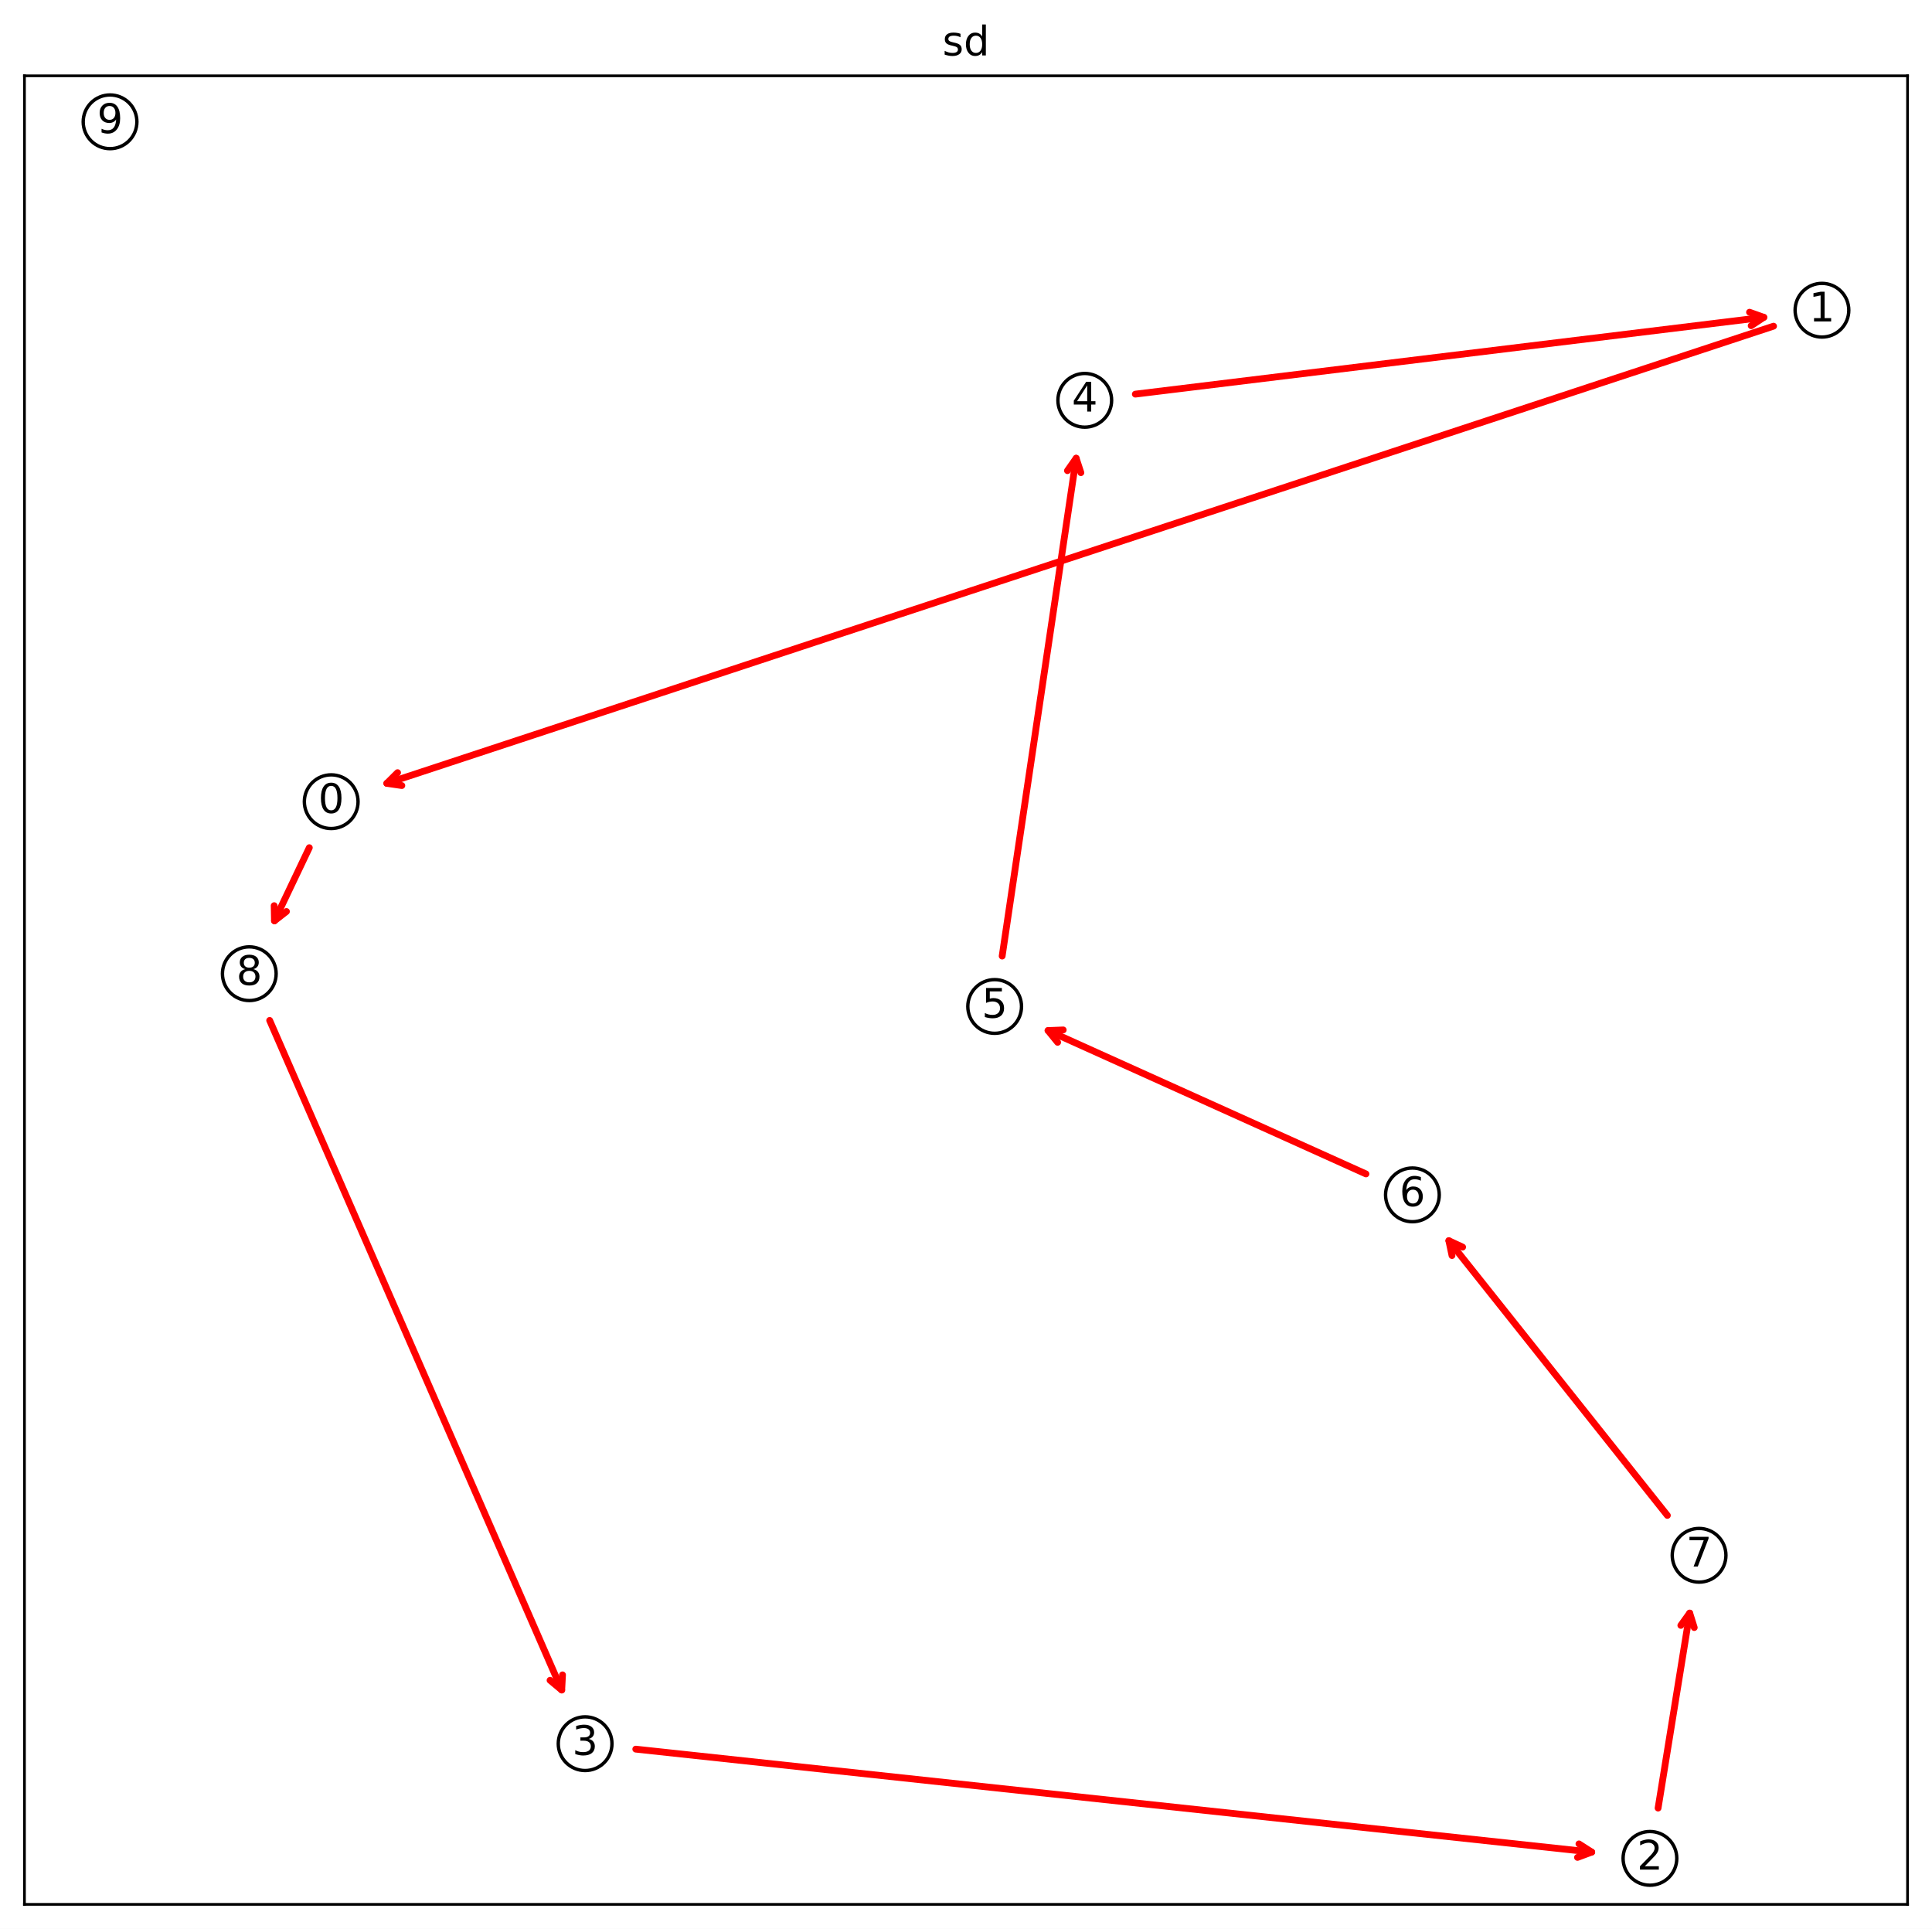
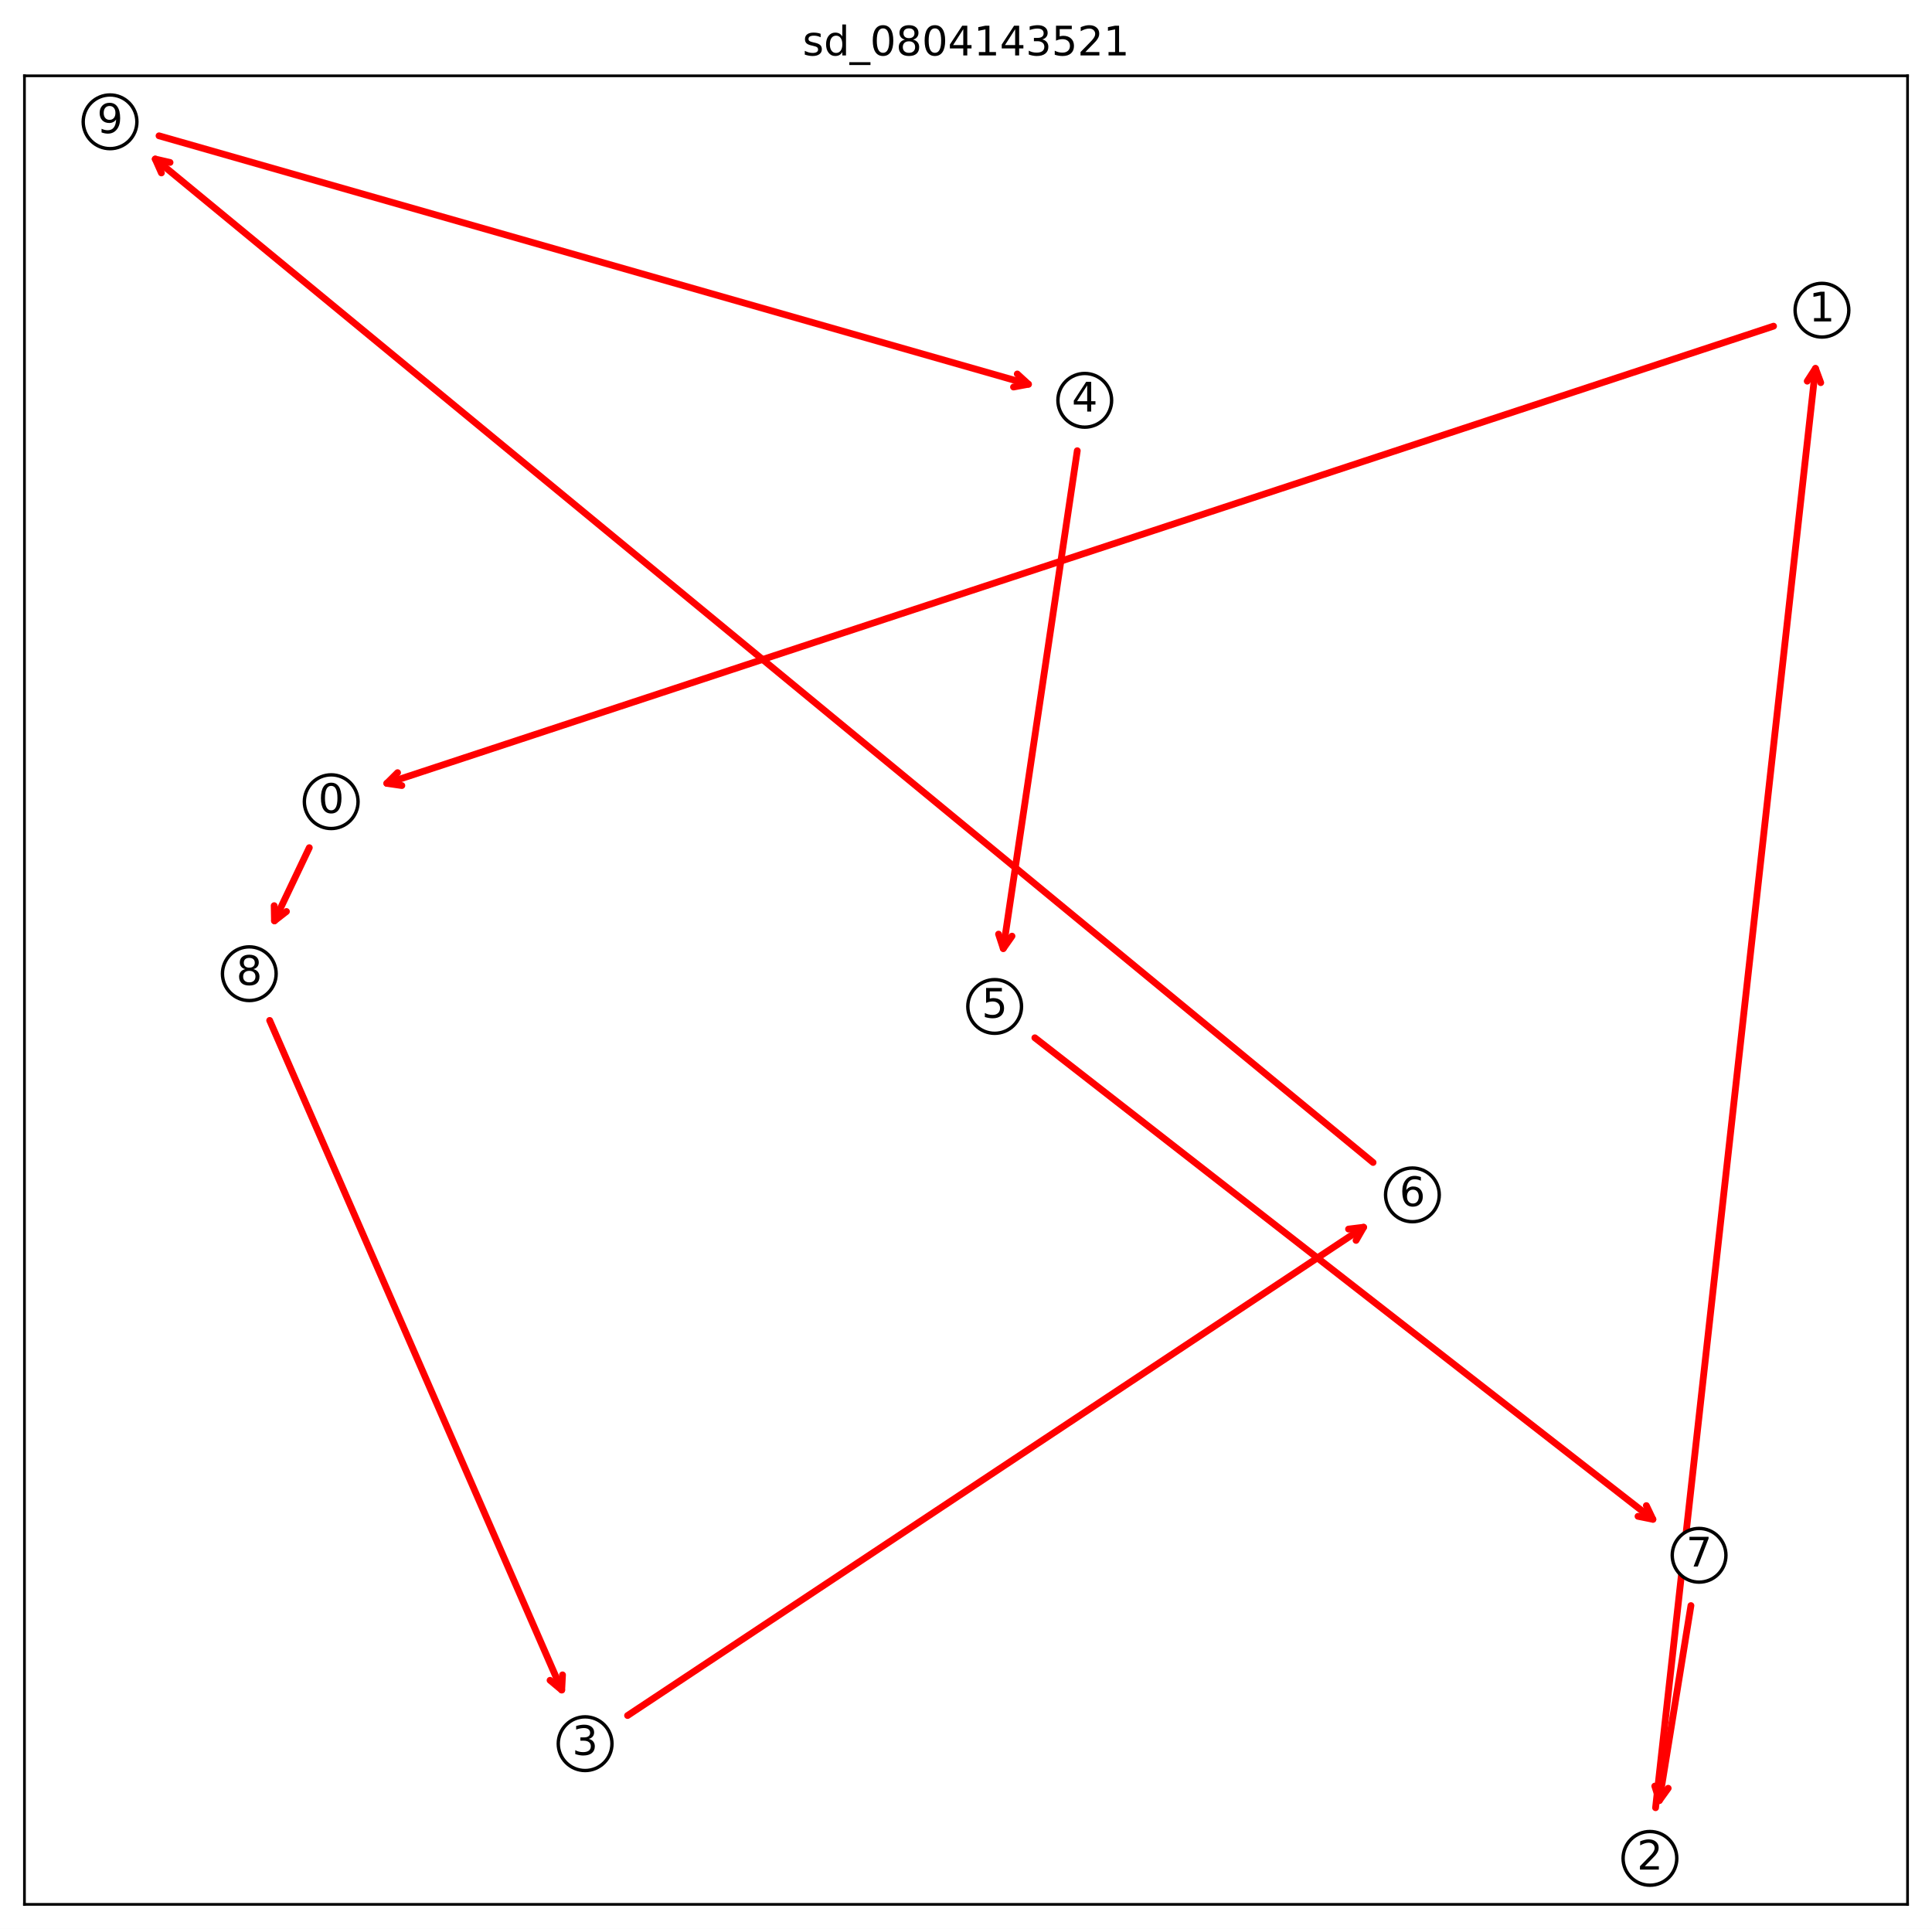
<svg xmlns="http://www.w3.org/2000/svg" xmlns:xlink="http://www.w3.org/1999/xlink" width="568.8pt" height="567.838pt" viewBox="0 0 568.8 567.838" version="1.1">
  <defs>
    <style type="text/css">*{stroke-linejoin: round; stroke-linecap: butt}</style>
  </defs>
  <g id="figure_1">
    <g id="patch_1">
      <path d="M 0 567.838  L 568.8 567.838  L 568.8 0  L 0 0  z " style="fill: #ffffff" />
    </g>
    <g id="axes_1">
      <g id="patch_2">
        <path d="M 7.2 560.638  L 561.6 560.638  L 561.6 22.318  L 7.2 22.318  z " style="fill: #ffffff" />
      </g>
      <g id="matplotlib.axis_1" />
      <g id="matplotlib.axis_2" />
      <g id="patch_3">
        <path d="M 91.062 249.555  Q 85.453 261.333 80.806 271.093  " style="fill: none; stroke: #ff0000; stroke-width: 2; stroke-linecap: round" />
        <path d="M 84.331 268.341  L 80.806 271.093  L 80.72 266.622  " style="fill: none; stroke: #ff0000; stroke-width: 2; stroke-linecap: round" />
      </g>
      <g id="patch_4">
        <path d="M 79.392 300.404  Q 122.831 399.996 165.376 497.538  " style="fill: none; stroke: #ff0000; stroke-width: 2; stroke-linecap: round" />
        <path d="M 165.61 493.072  L 165.376 497.538  L 161.944 494.671  " style="fill: none; stroke: #ff0000; stroke-width: 2; stroke-linecap: round" />
      </g>
      <g id="patch_5">
-         <path d="M 187.176 514.94  Q 329.012 530.215 468.624 545.25  " style="fill: none; stroke: #ff0000; stroke-width: 2; stroke-linecap: round" />
-         <path d="M 464.861 542.833  L 468.624 545.25  L 464.433 546.81  " style="fill: none; stroke: #ff0000; stroke-width: 2; stroke-linecap: round" />
+         <path d="M 184.764 505.044  Q 294.046 432.55 401.464 361.292  " style="fill: none; stroke: #ff0000; stroke-width: 2; stroke-linecap: round" />
+         <path d="M 397.025 361.837  L 401.464 361.292  L 399.236 365.17  " style="fill: none; stroke: #ff0000; stroke-width: 2; stroke-linecap: round" />
      </g>
      <g id="patch_6">
-         <path d="M 488.16 532.291  Q 492.993 502.482 497.469 474.881  " style="fill: none; stroke: #ff0000; stroke-width: 2; stroke-linecap: round" />
-         <path d="M 494.855 478.509  L 497.469 474.881  L 498.803 479.149  " style="fill: none; stroke: #ff0000; stroke-width: 2; stroke-linecap: round" />
+         <path d="M 404.25 342.228  Q 224.114 193.814 45.704 46.822  " style="fill: none; stroke: #ff0000; stroke-width: 2; stroke-linecap: round" />
+         <path d="M 47.519 50.909  L 45.704 46.822  L 50.062 47.822  " style="fill: none; stroke: #ff0000; stroke-width: 2; stroke-linecap: round" />
      </g>
      <g id="patch_7">
-         <path d="M 490.891 446.132  Q 458.028 404.819 426.557 365.256  " style="fill: none; stroke: #ff0000; stroke-width: 2; stroke-linecap: round" />
-         <path d="M 427.482 369.632  L 426.557 365.256  L 430.613 367.142  " style="fill: none; stroke: #ff0000; stroke-width: 2; stroke-linecap: round" />
+         <path d="M 46.819 39.981  Q 175.88 76.855 302.79 113.115  " style="fill: none; stroke: #ff0000; stroke-width: 2; stroke-linecap: round" />
+         <path d="M 299.493 110.093  L 302.79 113.115  L 298.394 113.939  " style="fill: none; stroke: #ff0000; stroke-width: 2; stroke-linecap: round" />
      </g>
      <g id="patch_8">
-         <path d="M 402.153 345.599  Q 354.334 324.033 308.553 303.387  " style="fill: none; stroke: #ff0000; stroke-width: 2; stroke-linecap: round" />
-         <path d="M 311.377 306.855  L 308.553 303.387  L 313.021 303.208  " style="fill: none; stroke: #ff0000; stroke-width: 2; stroke-linecap: round" />
+         <path d="M 317.161 132.689  Q 306.103 207.076 295.374 279.252  " style="fill: none; stroke: #ff0000; stroke-width: 2; stroke-linecap: round" />
+         <path d="M 297.941 275.59  L 295.374 279.252  L 293.984 275.002  " style="fill: none; stroke: #ff0000; stroke-width: 2; stroke-linecap: round" />
      </g>
      <g id="patch_9">
-         <path d="M 295.046 281.464  Q 306.103 207.076 316.832 134.9  " style="fill: none; stroke: #ff0000; stroke-width: 2; stroke-linecap: round" />
-         <path d="M 314.266 138.562  L 316.832 134.9  L 318.222 139.151  " style="fill: none; stroke: #ff0000; stroke-width: 2; stroke-linecap: round" />
+         <path d="M 304.672 305.519  Q 396.534 377.086 486.632 447.279  " style="fill: none; stroke: #ff0000; stroke-width: 2; stroke-linecap: round" />
+         <path d="M 484.706 443.243  L 486.632 447.279  L 482.248 446.398  " style="fill: none; stroke: #ff0000; stroke-width: 2; stroke-linecap: round" />
      </g>
      <g id="patch_10">
-         <path d="M 334.252 116.032  Q 427.882 104.588 519.291 93.416  " style="fill: none; stroke: #ff0000; stroke-width: 2; stroke-linecap: round" />
-         <path d="M 515.078 91.916  L 519.291 93.416  L 515.564 95.887  " style="fill: none; stroke: #ff0000; stroke-width: 2; stroke-linecap: round" />
+         <path d="M 497.827 472.675  Q 492.993 502.484 488.517 530.085  " style="fill: none; stroke: #ff0000; stroke-width: 2; stroke-linecap: round" />
+         <path d="M 491.132 526.457  L 488.517 530.085  L 487.183 525.816  " style="fill: none; stroke: #ff0000; stroke-width: 2; stroke-linecap: round" />
      </g>
      <g id="patch_11">
+         <path d="M 487.415 532.188  Q 511.079 319.212 534.496 108.458  " style="fill: none; stroke: #ff0000; stroke-width: 2; stroke-linecap: round" />
+         <path d="M 532.067 112.213  L 534.496 108.458  L 536.042 112.654  " style="fill: none; stroke: #ff0000; stroke-width: 2; stroke-linecap: round" />
+       </g>
+       <g id="patch_12">
        <path d="M 522.152 96.022  Q 316.954 163.67 113.879 230.618  " style="fill: none; stroke: #ff0000; stroke-width: 2; stroke-linecap: round" />
        <path d="M 118.304 231.265  L 113.879 230.618  L 117.052 227.466  " style="fill: none; stroke: #ff0000; stroke-width: 2; stroke-linecap: round" />
      </g>
-       <g id="patch_12">
+       <g id="patch_13">
        <path d="M 7.2 560.638  L 7.2 22.318  " style="fill: none; stroke: #000000; stroke-width: 0.8; stroke-linejoin: miter; stroke-linecap: square" />
      </g>
-       <g id="patch_13">
+       <g id="patch_14">
        <path d="M 561.6 560.638  L 561.6 22.318  " style="fill: none; stroke: #000000; stroke-width: 0.8; stroke-linejoin: miter; stroke-linecap: square" />
      </g>
-       <g id="patch_14">
+       <g id="patch_15">
        <path d="M 7.2 560.638  L 561.6 560.638  " style="fill: none; stroke: #000000; stroke-width: 0.8; stroke-linejoin: miter; stroke-linecap: square" />
      </g>
-       <g id="patch_15">
+       <g id="patch_16">
        <path d="M 7.2 22.318  L 561.6 22.318  " style="fill: none; stroke: #000000; stroke-width: 0.8; stroke-linejoin: miter; stroke-linecap: square" />
      </g>
      <g id="PathCollection_1">
        <defs>
-           <path id="m304e640a51" d="M 0 7.906  C 2.097 7.906 4.108 7.073 5.59 5.59  C 7.073 4.108 7.906 2.097 7.906 0  C 7.906 -2.097 7.073 -4.108 5.59 -5.59  C 4.108 -7.073 2.097 -7.906 0 -7.906  C -2.097 -7.906 -4.108 -7.073 -5.59 -5.59  C -7.073 -4.108 -7.906 -2.097 -7.906 0  C -7.906 2.097 -7.073 4.108 -5.59 5.59  C -4.108 7.073 -2.097 7.906 0 7.906  z " style="stroke: #000000" />
+           <path id="ma518d8d222" d="M 0 7.906  C 2.097 7.906 4.108 7.073 5.59 5.59  C 7.073 4.108 7.906 2.097 7.906 0  C 7.906 -2.097 7.073 -4.108 5.59 -5.59  C 4.108 -7.073 2.097 -7.906 0 -7.906  C -2.097 -7.906 -4.108 -7.073 -5.59 -5.59  C -7.073 -4.108 -7.906 -2.097 -7.906 0  C -7.906 2.097 -7.073 4.108 -5.59 5.59  C -4.108 7.073 -2.097 7.906 0 7.906  z " style="stroke: #000000" />
        </defs>
-         <g clip-path="url(#p62810bb80d)">
-           <use xlink:href="#m304e640a51" x="97.51" y="236.014" style="fill: #ffffff; stroke: #000000" />
-           <use xlink:href="#m304e640a51" x="536.4" y="91.325" style="fill: #ffffff; stroke: #000000" />
-           <use xlink:href="#m304e640a51" x="485.759" y="547.095" style="fill: #ffffff; stroke: #000000" />
-           <use xlink:href="#m304e640a51" x="172.266" y="513.335" style="fill: #ffffff; stroke: #000000" />
-           <use xlink:href="#m304e640a51" x="319.367" y="117.851" style="fill: #ffffff; stroke: #000000" />
-           <use xlink:href="#m304e640a51" x="292.84" y="296.301" style="fill: #ffffff; stroke: #000000" />
-           <use xlink:href="#m304e640a51" x="415.826" y="351.765" style="fill: #ffffff; stroke: #000000" />
-           <use xlink:href="#m304e640a51" x="500.228" y="457.87" style="fill: #ffffff; stroke: #000000" />
-           <use xlink:href="#m304e640a51" x="73.395" y="286.655" style="fill: #ffffff; stroke: #000000" />
-           <use xlink:href="#m304e640a51" x="32.4" y="35.861" style="fill: #ffffff; stroke: #000000" />
+         <g clip-path="url(#p0d07dbdc8e)">
+           <use xlink:href="#ma518d8d222" x="97.51" y="236.014" style="fill: #ffffff; stroke: #000000" />
+           <use xlink:href="#ma518d8d222" x="536.4" y="91.325" style="fill: #ffffff; stroke: #000000" />
+           <use xlink:href="#ma518d8d222" x="485.759" y="547.095" style="fill: #ffffff; stroke: #000000" />
+           <use xlink:href="#ma518d8d222" x="172.266" y="513.335" style="fill: #ffffff; stroke: #000000" />
+           <use xlink:href="#ma518d8d222" x="319.367" y="117.851" style="fill: #ffffff; stroke: #000000" />
+           <use xlink:href="#ma518d8d222" x="292.84" y="296.301" style="fill: #ffffff; stroke: #000000" />
+           <use xlink:href="#ma518d8d222" x="415.826" y="351.765" style="fill: #ffffff; stroke: #000000" />
+           <use xlink:href="#ma518d8d222" x="500.228" y="457.87" style="fill: #ffffff; stroke: #000000" />
+           <use xlink:href="#ma518d8d222" x="73.395" y="286.655" style="fill: #ffffff; stroke: #000000" />
+           <use xlink:href="#ma518d8d222" x="32.4" y="35.861" style="fill: #ffffff; stroke: #000000" />
        </g>
      </g>
      <g id="text_1">
-         <g transform="translate(277.4653 16.31812) scale(0.12 -0.12)">
+         <g transform="translate(236.2903 16.31812) scale(0.12 -0.12)">
          <defs>
            <path id="DejaVuSans-73" d="M 2834 3397  L 2834 2853  Q 2591 2978 2328 3040  Q 2066 3103 1784 3103  Q 1356 3103 1142 2972  Q 928 2841 928 2578  Q 928 2378 1081 2264  Q 1234 2150 1697 2047  L 1894 2003  Q 2506 1872 2764 1633  Q 3022 1394 3022 966  Q 3022 478 2636 193  Q 2250 -91 1575 -91  Q 1294 -91 989 -36  Q 684 19 347 128  L 347 722  Q 666 556 975 473  Q 1284 391 1588 391  Q 1994 391 2212 530  Q 2431 669 2431 922  Q 2431 1156 2273 1281  Q 2116 1406 1581 1522  L 1381 1569  Q 847 1681 609 1914  Q 372 2147 372 2553  Q 372 3047 722 3315  Q 1072 3584 1716 3584  Q 2034 3584 2315 3537  Q 2597 3491 2834 3397  z " transform="scale(0.015625)" />
            <path id="DejaVuSans-64" d="M 2906 2969  L 2906 4863  L 3481 4863  L 3481 0  L 2906 0  L 2906 525  Q 2725 213 2448 61  Q 2172 -91 1784 -91  Q 1150 -91 751 415  Q 353 922 353 1747  Q 353 2572 751 3078  Q 1150 3584 1784 3584  Q 2172 3584 2448 3432  Q 2725 3281 2906 2969  z M 947 1747  Q 947 1113 1208 752  Q 1469 391 1925 391  Q 2381 391 2643 752  Q 2906 1113 2906 1747  Q 2906 2381 2643 2742  Q 2381 3103 1925 3103  Q 1469 3103 1208 2742  Q 947 2381 947 1747  z " transform="scale(0.015625)" />
+             <path id="DejaVuSans-5f" d="M 3263 -1063  L 3263 -1509  L -63 -1509  L -63 -1063  L 3263 -1063  z " transform="scale(0.015625)" />
+             <path id="DejaVuSans-30" d="M 2034 4250  Q 1547 4250 1301 3770  Q 1056 3291 1056 2328  Q 1056 1369 1301 889  Q 1547 409 2034 409  Q 2525 409 2770 889  Q 3016 1369 3016 2328  Q 3016 3291 2770 3770  Q 2525 4250 2034 4250  z M 2034 4750  Q 2819 4750 3233 4129  Q 3647 3509 3647 2328  Q 3647 1150 3233 529  Q 2819 -91 2034 -91  Q 1250 -91 836 529  Q 422 1150 422 2328  Q 422 3509 836 4129  Q 1250 4750 2034 4750  z " transform="scale(0.015625)" />
+             <path id="DejaVuSans-38" d="M 2034 2216  Q 1584 2216 1326 1975  Q 1069 1734 1069 1313  Q 1069 891 1326 650  Q 1584 409 2034 409  Q 2484 409 2743 651  Q 3003 894 3003 1313  Q 3003 1734 2745 1975  Q 2488 2216 2034 2216  z M 1403 2484  Q 997 2584 770 2862  Q 544 3141 544 3541  Q 544 4100 942 4425  Q 1341 4750 2034 4750  Q 2731 4750 3128 4425  Q 3525 4100 3525 3541  Q 3525 3141 3298 2862  Q 3072 2584 2669 2484  Q 3125 2378 3379 2068  Q 3634 1759 3634 1313  Q 3634 634 3220 271  Q 2806 -91 2034 -91  Q 1263 -91 848 271  Q 434 634 434 1313  Q 434 1759 690 2068  Q 947 2378 1403 2484  z M 1172 3481  Q 1172 3119 1398 2916  Q 1625 2713 2034 2713  Q 2441 2713 2670 2916  Q 2900 3119 2900 3481  Q 2900 3844 2670 4047  Q 2441 4250 2034 4250  Q 1625 4250 1398 4047  Q 1172 3844 1172 3481  z " transform="scale(0.015625)" />
+             <path id="DejaVuSans-34" d="M 2419 4116  L 825 1625  L 2419 1625  L 2419 4116  z M 2253 4666  L 3047 4666  L 3047 1625  L 3713 1625  L 3713 1100  L 3047 1100  L 3047 0  L 2419 0  L 2419 1100  L 313 1100  L 313 1709  L 2253 4666  z " transform="scale(0.015625)" />
+             <path id="DejaVuSans-31" d="M 794 531  L 1825 531  L 1825 4091  L 703 3866  L 703 4441  L 1819 4666  L 2450 4666  L 2450 531  L 3481 531  L 3481 0  L 794 0  L 794 531  z " transform="scale(0.015625)" />
+             <path id="DejaVuSans-33" d="M 2597 2516  Q 3050 2419 3304 2112  Q 3559 1806 3559 1356  Q 3559 666 3084 287  Q 2609 -91 1734 -91  Q 1441 -91 1130 -33  Q 819 25 488 141  L 488 750  Q 750 597 1062 519  Q 1375 441 1716 441  Q 2309 441 2620 675  Q 2931 909 2931 1356  Q 2931 1769 2642 2001  Q 2353 2234 1838 2234  L 1294 2234  L 1294 2753  L 1863 2753  Q 2328 2753 2575 2939  Q 2822 3125 2822 3475  Q 2822 3834 2567 4026  Q 2313 4219 1838 4219  Q 1578 4219 1281 4162  Q 984 4106 628 3988  L 628 4550  Q 988 4650 1302 4700  Q 1616 4750 1894 4750  Q 2613 4750 3031 4423  Q 3450 4097 3450 3541  Q 3450 3153 3228 2886  Q 3006 2619 2597 2516  z " transform="scale(0.015625)" />
+             <path id="DejaVuSans-35" d="M 691 4666  L 3169 4666  L 3169 4134  L 1269 4134  L 1269 2991  Q 1406 3038 1543 3061  Q 1681 3084 1819 3084  Q 2600 3084 3056 2656  Q 3513 2228 3513 1497  Q 3513 744 3044 326  Q 2575 -91 1722 -91  Q 1428 -91 1123 -41  Q 819 9 494 109  L 494 744  Q 775 591 1075 516  Q 1375 441 1709 441  Q 2250 441 2565 725  Q 2881 1009 2881 1497  Q 2881 1984 2565 2268  Q 2250 2553 1709 2553  Q 1456 2553 1204 2497  Q 953 2441 691 2322  L 691 4666  z " transform="scale(0.015625)" />
+             <path id="DejaVuSans-32" d="M 1228 531  L 3431 531  L 3431 0  L 469 0  L 469 531  Q 828 903 1448 1529  Q 2069 2156 2228 2338  Q 2531 2678 2651 2914  Q 2772 3150 2772 3378  Q 2772 3750 2511 3984  Q 2250 4219 1831 4219  Q 1534 4219 1204 4116  Q 875 4013 500 3803  L 500 4441  Q 881 4594 1212 4672  Q 1544 4750 1819 4750  Q 2544 4750 2975 4387  Q 3406 4025 3406 3419  Q 3406 3131 3298 2873  Q 3191 2616 2906 2266  Q 2828 2175 2409 1742  Q 1991 1309 1228 531  z " transform="scale(0.015625)" />
          </defs>
          <use xlink:href="#DejaVuSans-73" />
          <use xlink:href="#DejaVuSans-64" transform="translate(52.09961 0)" />
+           <use xlink:href="#DejaVuSans-5f" transform="translate(115.5762 0)" />
+           <use xlink:href="#DejaVuSans-30" transform="translate(165.5762 0)" />
+           <use xlink:href="#DejaVuSans-38" transform="translate(229.1992 0)" />
+           <use xlink:href="#DejaVuSans-30" transform="translate(292.8223 0)" />
+           <use xlink:href="#DejaVuSans-34" transform="translate(356.4453 0)" />
+           <use xlink:href="#DejaVuSans-31" transform="translate(420.0684 0)" />
+           <use xlink:href="#DejaVuSans-34" transform="translate(483.6914 0)" />
+           <use xlink:href="#DejaVuSans-33" transform="translate(547.3145 0)" />
+           <use xlink:href="#DejaVuSans-35" transform="translate(610.9375 0)" />
+           <use xlink:href="#DejaVuSans-32" transform="translate(674.5605 0)" />
+           <use xlink:href="#DejaVuSans-31" transform="translate(738.1836 0)" />
        </g>
      </g>
      <g id="text_2">
        <g transform="translate(93.69255 239.3253) scale(0.12 -0.12)">
-           <defs>
-             <path id="DejaVuSans-30" d="M 2034 4250  Q 1547 4250 1301 3770  Q 1056 3291 1056 2328  Q 1056 1369 1301 889  Q 1547 409 2034 409  Q 2525 409 2770 889  Q 3016 1369 3016 2328  Q 3016 3291 2770 3770  Q 2525 4250 2034 4250  z M 2034 4750  Q 2819 4750 3233 4129  Q 3647 3509 3647 2328  Q 3647 1150 3233 529  Q 2819 -91 2034 -91  Q 1250 -91 836 529  Q 422 1150 422 2328  Q 422 3509 836 4129  Q 1250 4750 2034 4750  z " transform="scale(0.015625)" />
-           </defs>
          <use xlink:href="#DejaVuSans-30" />
        </g>
      </g>
      <g id="text_3">
        <g transform="translate(532.5825 94.63626) scale(0.12 -0.12)">
-           <defs>
-             <path id="DejaVuSans-31" d="M 794 531  L 1825 531  L 1825 4091  L 703 3866  L 703 4441  L 1819 4666  L 2450 4666  L 2450 531  L 3481 531  L 3481 0  L 794 0  L 794 531  z " transform="scale(0.015625)" />
-           </defs>
          <use xlink:href="#DejaVuSans-31" />
        </g>
      </g>
      <g id="text_4">
        <g transform="translate(481.9414 550.4066) scale(0.12 -0.12)">
-           <defs>
-             <path id="DejaVuSans-32" d="M 1228 531  L 3431 531  L 3431 0  L 469 0  L 469 531  Q 828 903 1448 1529  Q 2069 2156 2228 2338  Q 2531 2678 2651 2914  Q 2772 3150 2772 3378  Q 2772 3750 2511 3984  Q 2250 4219 1831 4219  Q 1534 4219 1204 4116  Q 875 4013 500 3803  L 500 4441  Q 881 4594 1212 4672  Q 1544 4750 1819 4750  Q 2544 4750 2975 4387  Q 3406 4025 3406 3419  Q 3406 3131 3298 2873  Q 3191 2616 2906 2266  Q 2828 2175 2409 1742  Q 1991 1309 1228 531  z " transform="scale(0.015625)" />
-           </defs>
          <use xlink:href="#DejaVuSans-32" />
        </g>
      </g>
      <g id="text_5">
        <g transform="translate(168.4485 516.6458) scale(0.12 -0.12)">
-           <defs>
-             <path id="DejaVuSans-33" d="M 2597 2516  Q 3050 2419 3304 2112  Q 3559 1806 3559 1356  Q 3559 666 3084 287  Q 2609 -91 1734 -91  Q 1441 -91 1130 -33  Q 819 25 488 141  L 488 750  Q 750 597 1062 519  Q 1375 441 1716 441  Q 2309 441 2620 675  Q 2931 909 2931 1356  Q 2931 1769 2642 2001  Q 2353 2234 1838 2234  L 1294 2234  L 1294 2753  L 1863 2753  Q 2328 2753 2575 2939  Q 2822 3125 2822 3475  Q 2822 3834 2567 4026  Q 2313 4219 1838 4219  Q 1578 4219 1281 4162  Q 984 4106 628 3988  L 628 4550  Q 988 4650 1302 4700  Q 1616 4750 1894 4750  Q 2613 4750 3031 4423  Q 3450 4097 3450 3541  Q 3450 3153 3228 2886  Q 3006 2619 2597 2516  z " transform="scale(0.015625)" />
-           </defs>
          <use xlink:href="#DejaVuSans-33" />
        </g>
      </g>
      <g id="text_6">
        <g transform="translate(315.549 121.1626) scale(0.12 -0.12)">
-           <defs>
-             <path id="DejaVuSans-34" d="M 2419 4116  L 825 1625  L 2419 1625  L 2419 4116  z M 2253 4666  L 3047 4666  L 3047 1625  L 3713 1625  L 3713 1100  L 3047 1100  L 3047 0  L 2419 0  L 2419 1100  L 313 1100  L 313 1709  L 2253 4666  z " transform="scale(0.015625)" />
-           </defs>
          <use xlink:href="#DejaVuSans-34" />
        </g>
      </g>
      <g id="text_7">
        <g transform="translate(289.0227 299.6123) scale(0.12 -0.12)">
-           <defs>
-             <path id="DejaVuSans-35" d="M 691 4666  L 3169 4666  L 3169 4134  L 1269 4134  L 1269 2991  Q 1406 3038 1543 3061  Q 1681 3084 1819 3084  Q 2600 3084 3056 2656  Q 3513 2228 3513 1497  Q 3513 744 3044 326  Q 2575 -91 1722 -91  Q 1428 -91 1123 -41  Q 819 9 494 109  L 494 744  Q 775 591 1075 516  Q 1375 441 1709 441  Q 2250 441 2565 725  Q 2881 1009 2881 1497  Q 2881 1984 2565 2268  Q 2250 2553 1709 2553  Q 1456 2553 1204 2497  Q 953 2441 691 2322  L 691 4666  z " transform="scale(0.015625)" />
-           </defs>
          <use xlink:href="#DejaVuSans-35" />
        </g>
      </g>
      <g id="text_8">
        <g transform="translate(412.0083 355.0765) scale(0.12 -0.12)">
          <defs>
            <path id="DejaVuSans-36" d="M 2113 2584  Q 1688 2584 1439 2293  Q 1191 2003 1191 1497  Q 1191 994 1439 701  Q 1688 409 2113 409  Q 2538 409 2786 701  Q 3034 994 3034 1497  Q 3034 2003 2786 2293  Q 2538 2584 2113 2584  z M 3366 4563  L 3366 3988  Q 3128 4100 2886 4159  Q 2644 4219 2406 4219  Q 1781 4219 1451 3797  Q 1122 3375 1075 2522  Q 1259 2794 1537 2939  Q 1816 3084 2150 3084  Q 2853 3084 3261 2657  Q 3669 2231 3669 1497  Q 3669 778 3244 343  Q 2819 -91 2113 -91  Q 1303 -91 875 529  Q 447 1150 447 2328  Q 447 3434 972 4092  Q 1497 4750 2381 4750  Q 2619 4750 2861 4703  Q 3103 4656 3366 4563  z " transform="scale(0.015625)" />
          </defs>
          <use xlink:href="#DejaVuSans-36" />
        </g>
      </g>
      <g id="text_9">
        <g transform="translate(496.4103 461.1817) scale(0.12 -0.12)">
          <defs>
            <path id="DejaVuSans-37" d="M 525 4666  L 3525 4666  L 3525 4397  L 1831 0  L 1172 0  L 2766 4134  L 525 4134  L 525 4666  z " transform="scale(0.015625)" />
          </defs>
          <use xlink:href="#DejaVuSans-37" />
        </g>
      </g>
      <g id="text_10">
        <g transform="translate(69.57771 289.9664) scale(0.12 -0.12)">
-           <defs>
-             <path id="DejaVuSans-38" d="M 2034 2216  Q 1584 2216 1326 1975  Q 1069 1734 1069 1313  Q 1069 891 1326 650  Q 1584 409 2034 409  Q 2484 409 2743 651  Q 3003 894 3003 1313  Q 3003 1734 2745 1975  Q 2488 2216 2034 2216  z M 1403 2484  Q 997 2584 770 2862  Q 544 3141 544 3541  Q 544 4100 942 4425  Q 1341 4750 2034 4750  Q 2731 4750 3128 4425  Q 3525 4100 3525 3541  Q 3525 3141 3298 2862  Q 3072 2584 2669 2484  Q 3125 2378 3379 2068  Q 3634 1759 3634 1313  Q 3634 634 3220 271  Q 2806 -91 2034 -91  Q 1263 -91 848 271  Q 434 634 434 1313  Q 434 1759 690 2068  Q 947 2378 1403 2484  z M 1172 3481  Q 1172 3119 1398 2916  Q 1625 2713 2034 2713  Q 2441 2713 2670 2916  Q 2900 3119 2900 3481  Q 2900 3844 2670 4047  Q 2441 4250 2034 4250  Q 1625 4250 1398 4047  Q 1172 3844 1172 3481  z " transform="scale(0.015625)" />
-           </defs>
          <use xlink:href="#DejaVuSans-38" />
        </g>
      </g>
      <g id="text_11">
        <g transform="translate(28.5825 39.17215) scale(0.12 -0.12)">
          <defs>
            <path id="DejaVuSans-39" d="M 703 97  L 703 672  Q 941 559 1184 500  Q 1428 441 1663 441  Q 2288 441 2617 861  Q 2947 1281 2994 2138  Q 2813 1869 2534 1725  Q 2256 1581 1919 1581  Q 1219 1581 811 2004  Q 403 2428 403 3163  Q 403 3881 828 4315  Q 1253 4750 1959 4750  Q 2769 4750 3195 4129  Q 3622 3509 3622 2328  Q 3622 1225 3098 567  Q 2575 -91 1691 -91  Q 1453 -91 1209 -44  Q 966 3 703 97  z M 1959 2075  Q 2384 2075 2632 2365  Q 2881 2656 2881 3163  Q 2881 3666 2632 3958  Q 2384 4250 1959 4250  Q 1534 4250 1286 3958  Q 1038 3666 1038 3163  Q 1038 2656 1286 2365  Q 1534 2075 1959 2075  z " transform="scale(0.015625)" />
          </defs>
          <use xlink:href="#DejaVuSans-39" />
        </g>
      </g>
    </g>
  </g>
  <defs>
-     <clipPath id="p62810bb80d">
+     <clipPath id="p0d07dbdc8e">
      <rect x="7.2" y="22.318" width="554.4" height="538.32" />
    </clipPath>
  </defs>
</svg>
